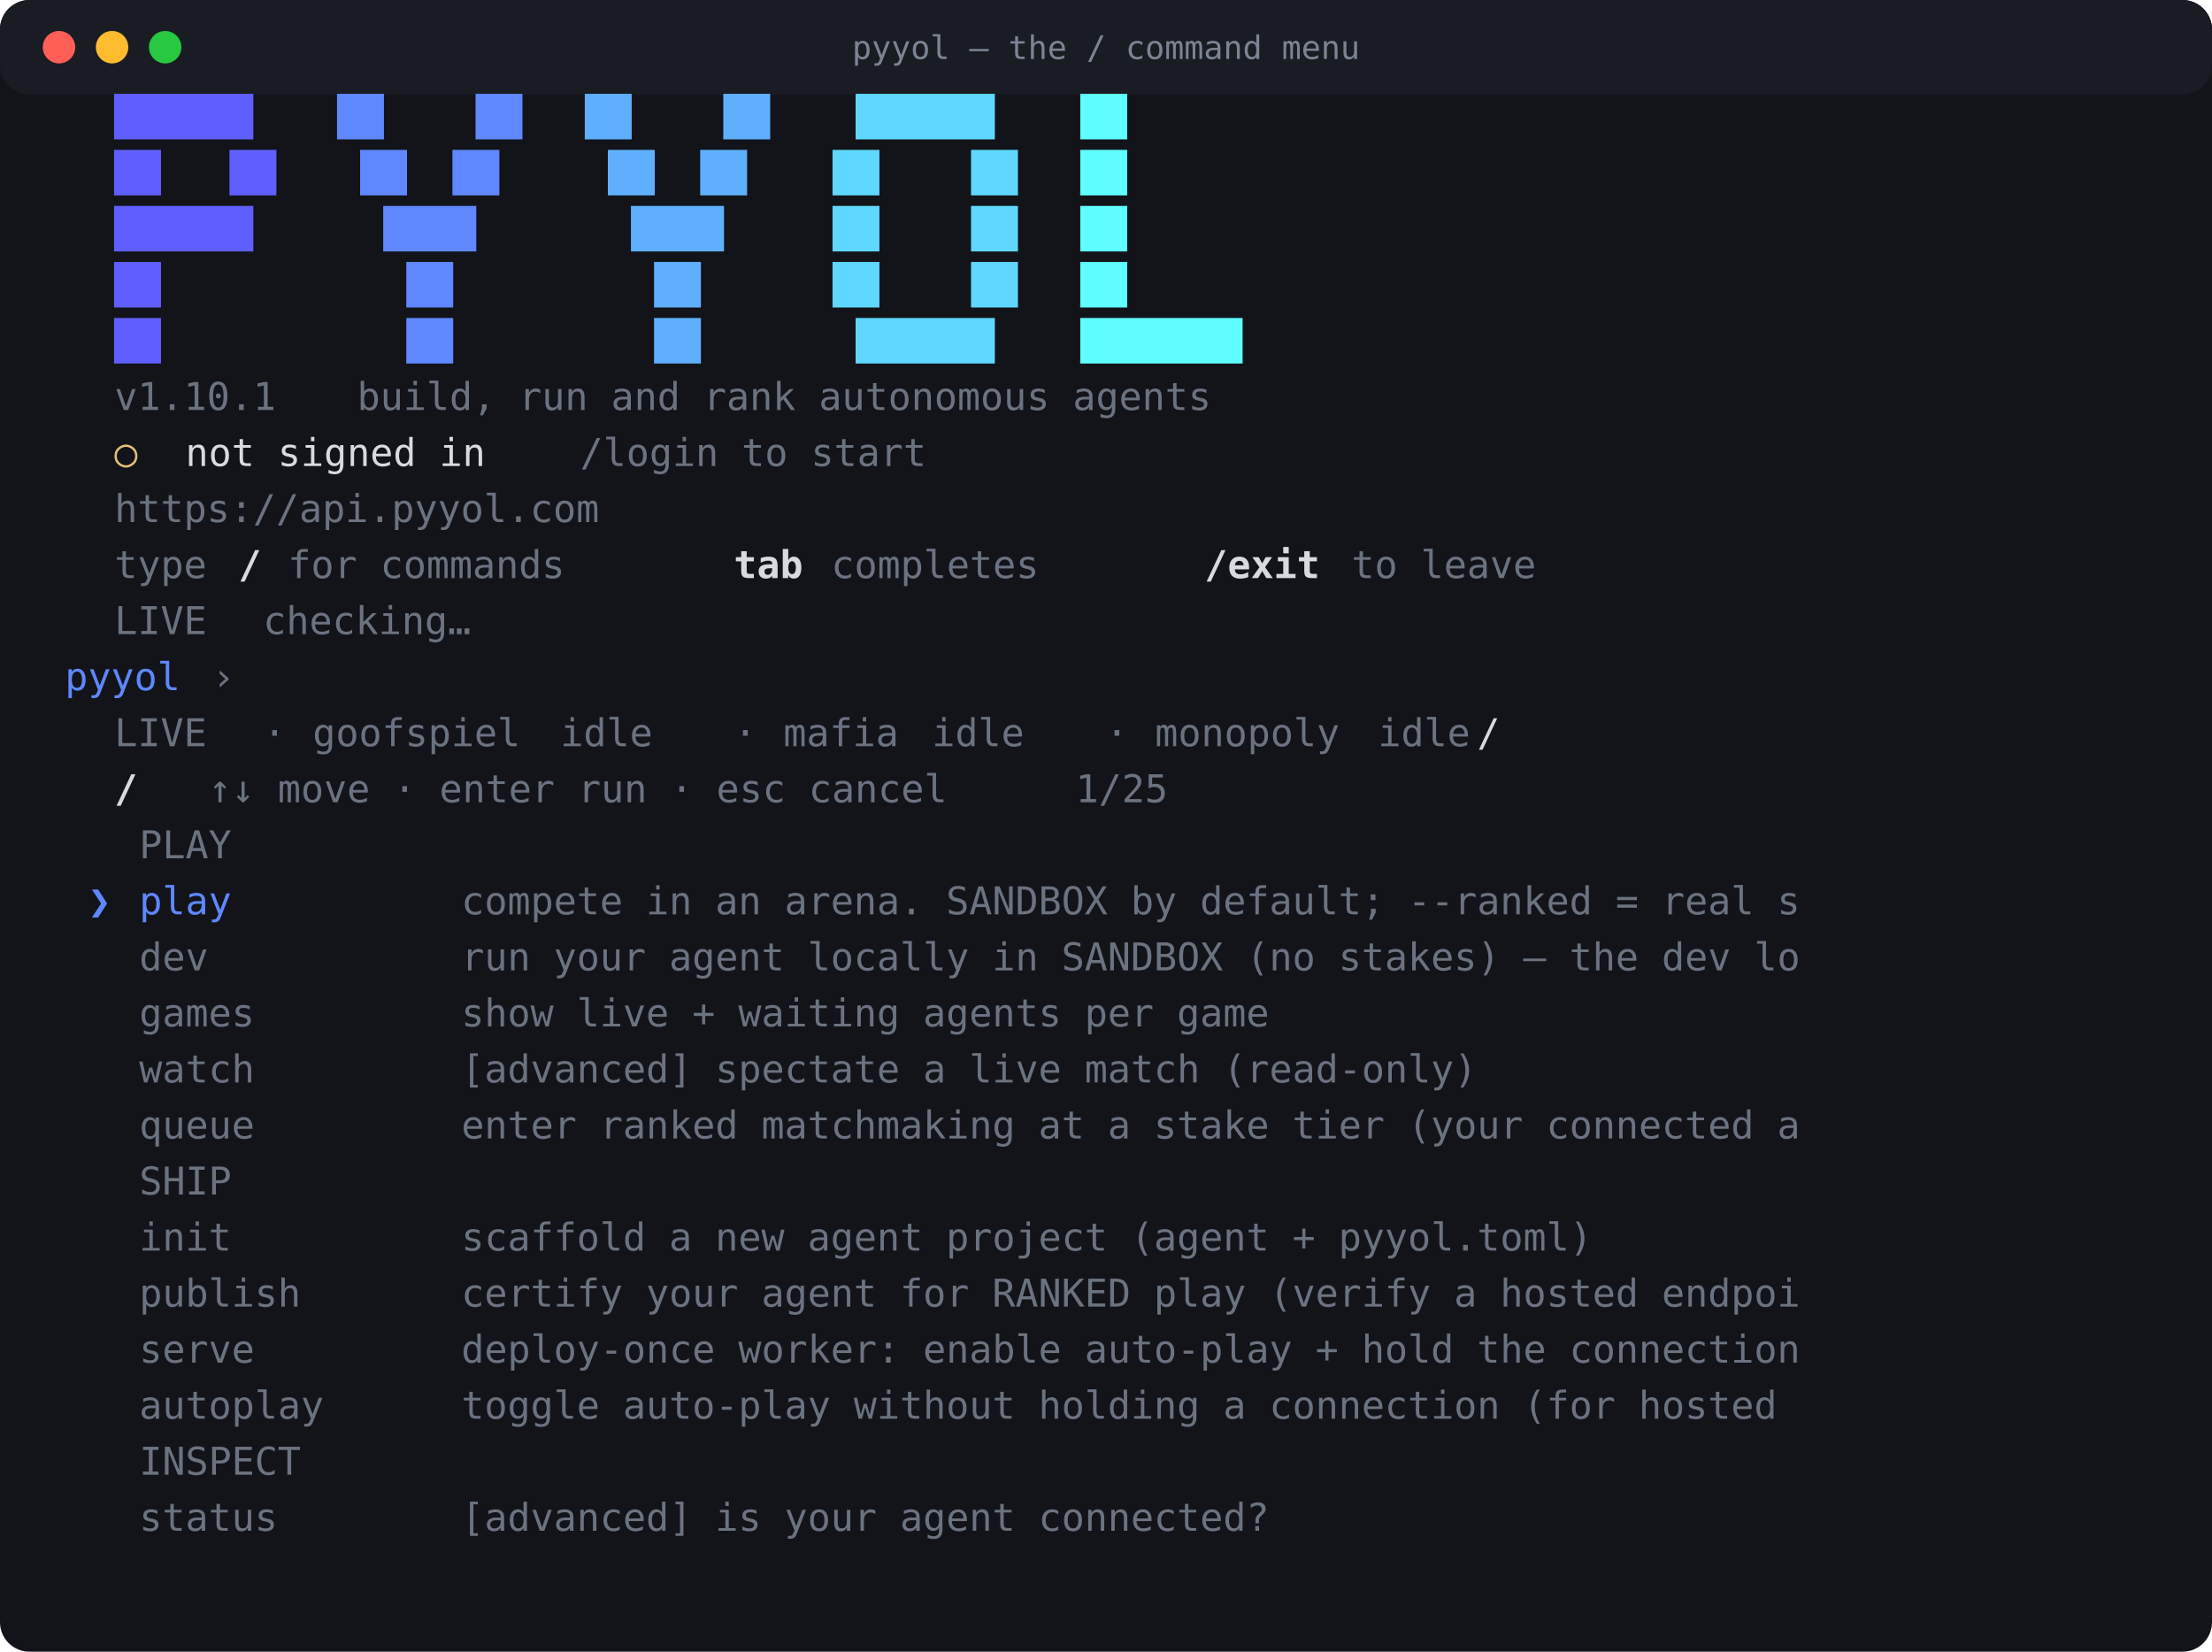
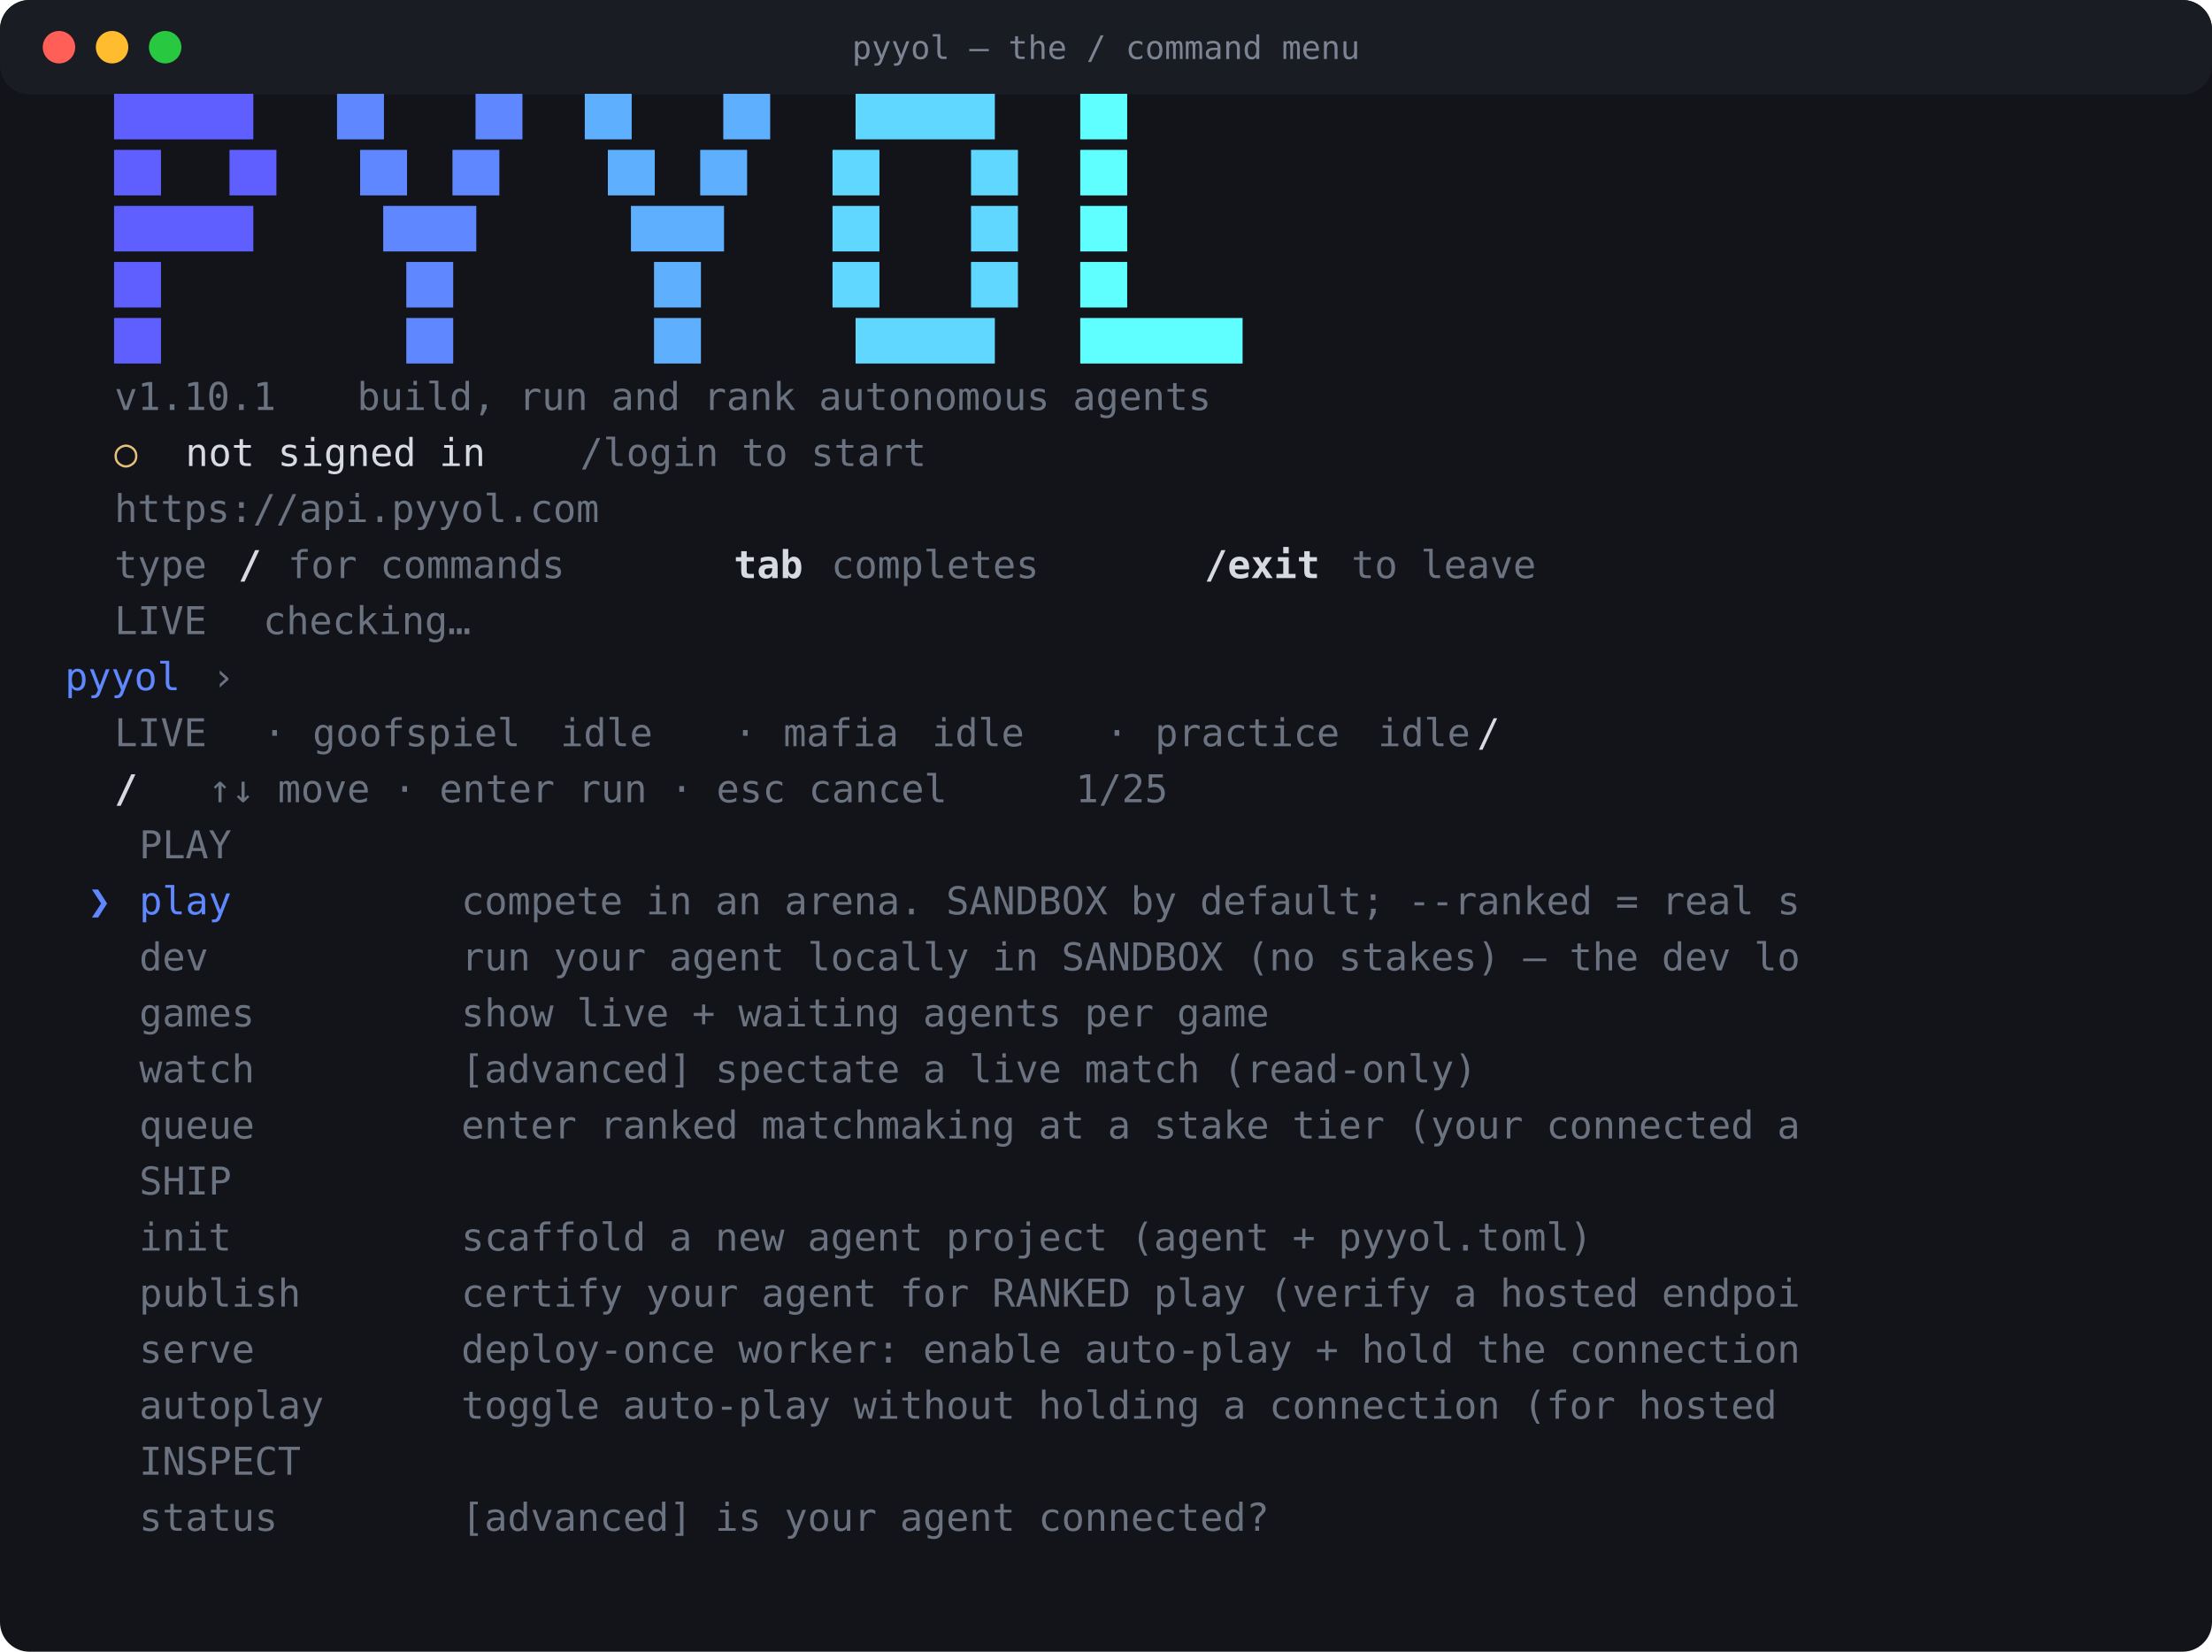
<svg xmlns="http://www.w3.org/2000/svg" width="750" height="560" viewBox="0 0 750 560" role="img" aria-label="pyyol — the / command menu">
  <rect width="750" height="560" rx="10" fill="#12141a" />
  <rect width="750" height="32" rx="10" fill="#191c23" />
  <circle cx="20" cy="16" r="5.5" fill="#ff5f57" />
  <circle cx="38" cy="16" r="5.5" fill="#febc2e" />
  <circle cx="56" cy="16" r="5.5" fill="#28c840" />
  <text x="375" y="20" fill="#7c8494" font-family="ui-monospace,SFMono-Regular,Menlo,monospace" font-size="11" text-anchor="middle">pyyol — the / command menu</text>
  <g font-family="ui-monospace,SFMono-Regular,Menlo,Consolas,monospace" font-size="13">
    <text x="22.0" y="44.0" fill="#d7dae0" xml:space="preserve">  </text>
    <text x="38.8" y="44.0" fill="#5f5fff" xml:space="preserve">██████ </text>
    <text x="97.6" y="44.0" fill="#d7dae0" xml:space="preserve">  </text>
    <text x="114.4" y="44.0" fill="#5f87ff" xml:space="preserve">██    ██</text>
    <text x="181.6" y="44.0" fill="#d7dae0" xml:space="preserve">  </text>
    <text x="198.4" y="44.0" fill="#5fafff" xml:space="preserve">██    ██</text>
    <text x="265.6" y="44.0" fill="#d7dae0" xml:space="preserve">  </text>
    <text x="282.4" y="44.0" fill="#5fd7ff" xml:space="preserve"> ██████ </text>
    <text x="349.6" y="44.0" fill="#d7dae0" xml:space="preserve">  </text>
    <text x="366.4" y="44.0" fill="#5fffff" xml:space="preserve">██     </text>
    <text x="22.0" y="63.0" fill="#d7dae0" xml:space="preserve">  </text>
    <text x="38.8" y="63.0" fill="#5f5fff" xml:space="preserve">██   ██</text>
    <text x="97.6" y="63.0" fill="#d7dae0" xml:space="preserve">  </text>
    <text x="114.4" y="63.0" fill="#5f87ff" xml:space="preserve"> ██  ██ </text>
    <text x="181.6" y="63.0" fill="#d7dae0" xml:space="preserve">  </text>
    <text x="198.4" y="63.0" fill="#5fafff" xml:space="preserve"> ██  ██ </text>
    <text x="265.6" y="63.0" fill="#d7dae0" xml:space="preserve">  </text>
    <text x="282.4" y="63.0" fill="#5fd7ff" xml:space="preserve">██    ██</text>
    <text x="349.6" y="63.0" fill="#d7dae0" xml:space="preserve">  </text>
    <text x="366.4" y="63.0" fill="#5fffff" xml:space="preserve">██     </text>
    <text x="22.0" y="82.0" fill="#d7dae0" xml:space="preserve">  </text>
    <text x="38.8" y="82.0" fill="#5f5fff" xml:space="preserve">██████ </text>
    <text x="97.6" y="82.0" fill="#d7dae0" xml:space="preserve">  </text>
    <text x="114.4" y="82.0" fill="#5f87ff" xml:space="preserve">  ████  </text>
    <text x="181.6" y="82.0" fill="#d7dae0" xml:space="preserve">  </text>
    <text x="198.4" y="82.0" fill="#5fafff" xml:space="preserve">  ████  </text>
    <text x="265.6" y="82.0" fill="#d7dae0" xml:space="preserve">  </text>
    <text x="282.4" y="82.0" fill="#5fd7ff" xml:space="preserve">██    ██</text>
    <text x="349.6" y="82.0" fill="#d7dae0" xml:space="preserve">  </text>
    <text x="366.4" y="82.0" fill="#5fffff" xml:space="preserve">██     </text>
    <text x="22.0" y="101.0" fill="#d7dae0" xml:space="preserve">  </text>
    <text x="38.8" y="101.0" fill="#5f5fff" xml:space="preserve">██     </text>
    <text x="97.6" y="101.0" fill="#d7dae0" xml:space="preserve">  </text>
    <text x="114.4" y="101.0" fill="#5f87ff" xml:space="preserve">   ██   </text>
    <text x="181.6" y="101.0" fill="#d7dae0" xml:space="preserve">  </text>
    <text x="198.4" y="101.0" fill="#5fafff" xml:space="preserve">   ██   </text>
    <text x="265.6" y="101.0" fill="#d7dae0" xml:space="preserve">  </text>
    <text x="282.4" y="101.0" fill="#5fd7ff" xml:space="preserve">██    ██</text>
    <text x="349.6" y="101.0" fill="#d7dae0" xml:space="preserve">  </text>
    <text x="366.4" y="101.0" fill="#5fffff" xml:space="preserve">██     </text>
    <text x="22.0" y="120.0" fill="#d7dae0" xml:space="preserve">  </text>
    <text x="38.8" y="120.0" fill="#5f5fff" xml:space="preserve">██     </text>
    <text x="97.6" y="120.0" fill="#d7dae0" xml:space="preserve">  </text>
    <text x="114.4" y="120.0" fill="#5f87ff" xml:space="preserve">   ██   </text>
    <text x="181.6" y="120.0" fill="#d7dae0" xml:space="preserve">  </text>
    <text x="198.4" y="120.0" fill="#5fafff" xml:space="preserve">   ██   </text>
    <text x="265.6" y="120.0" fill="#d7dae0" xml:space="preserve">  </text>
    <text x="282.4" y="120.0" fill="#5fd7ff" xml:space="preserve"> ██████ </text>
    <text x="349.6" y="120.0" fill="#d7dae0" xml:space="preserve">  </text>
    <text x="366.4" y="120.0" fill="#5fffff" xml:space="preserve">███████</text>
    <text x="22.0" y="139.0" fill="#d7dae0" xml:space="preserve">  </text>
    <text x="38.8" y="139.0" fill="#6b7280" xml:space="preserve">v1.10.1</text>
    <text x="97.6" y="139.0" fill="#6b7280" xml:space="preserve">   build, run and rank autonomous agents</text>
    <text x="22.0" y="158.0" fill="#d7dae0" xml:space="preserve">  </text>
    <text x="38.8" y="158.0" fill="#e5c07b" xml:space="preserve">○</text>
    <text x="47.2" y="158.0" fill="#d7dae0" xml:space="preserve">  not signed in</text>
    <text x="173.2" y="158.0" fill="#6b7280" xml:space="preserve">   /login to start</text>
    <text x="22.0" y="177.0" fill="#d7dae0" xml:space="preserve">  </text>
    <text x="38.8" y="177.0" fill="#6b7280" xml:space="preserve">https://api.pyyol.com</text>
    <text x="22.0" y="196.0" fill="#d7dae0" xml:space="preserve">  </text>
    <text x="38.8" y="196.0" fill="#6b7280" xml:space="preserve">type</text>
    <text x="72.4" y="196.0" fill="#d7dae0" xml:space="preserve"> </text>
    <text x="80.8" y="196.0" fill="#d7dae0" font-weight="600" xml:space="preserve">/</text>
    <text x="89.2" y="196.0" fill="#d7dae0" xml:space="preserve"> </text>
    <text x="97.6" y="196.0" fill="#6b7280" xml:space="preserve">for commands</text>
    <text x="198.4" y="196.0" fill="#6b7280" xml:space="preserve">      </text>
    <text x="248.8" y="196.0" fill="#d7dae0" font-weight="600" xml:space="preserve">tab</text>
    <text x="274.0" y="196.0" fill="#6b7280" xml:space="preserve"> completes</text>
    <text x="358.0" y="196.0" fill="#6b7280" xml:space="preserve">      </text>
    <text x="408.4" y="196.0" fill="#d7dae0" font-weight="600" xml:space="preserve">/exit</text>
    <text x="450.4" y="196.0" fill="#6b7280" xml:space="preserve"> to leave</text>
    <text x="22.0" y="215.0" fill="#d7dae0" xml:space="preserve">  </text>
    <text x="38.8" y="215.0" fill="#6b7280" xml:space="preserve">LIVE</text>
    <text x="72.4" y="215.0" fill="#d7dae0" xml:space="preserve">  </text>
    <text x="89.2" y="215.0" fill="#6b7280" xml:space="preserve">checking…</text>
    <text x="22.0" y="234.0" fill="#5f87ff" xml:space="preserve">pyyol</text>
    <text x="64.0" y="234.0" fill="#6b7280" xml:space="preserve"> › </text>
    <text x="22.0" y="253.0" fill="#d7dae0" xml:space="preserve">  </text>
    <text x="38.8" y="253.0" fill="#6b7280" xml:space="preserve">LIVE</text>
    <text x="72.4" y="253.0" fill="#d7dae0" xml:space="preserve">  </text>
    <text x="89.2" y="253.0" fill="#6b7280" xml:space="preserve">·</text>
    <text x="97.6" y="253.0" fill="#d7dae0" xml:space="preserve"> </text>
    <text x="106.0" y="253.0" fill="#6b7280" xml:space="preserve">goofspiel</text>
    <text x="181.6" y="253.0" fill="#d7dae0" xml:space="preserve"> </text>
    <text x="190.0" y="253.0" fill="#6b7280" xml:space="preserve">idle</text>
    <text x="223.6" y="253.0" fill="#6b7280" xml:space="preserve">   </text>
    <text x="248.8" y="253.0" fill="#6b7280" xml:space="preserve">·</text>
    <text x="257.2" y="253.0" fill="#d7dae0" xml:space="preserve"> </text>
    <text x="265.6" y="253.0" fill="#6b7280" xml:space="preserve">mafia</text>
    <text x="307.6" y="253.0" fill="#d7dae0" xml:space="preserve"> </text>
    <text x="316.0" y="253.0" fill="#6b7280" xml:space="preserve">idle</text>
    <text x="349.6" y="253.0" fill="#6b7280" xml:space="preserve">   </text>
    <text x="374.8" y="253.0" fill="#6b7280" xml:space="preserve">·</text>
    <text x="383.2" y="253.0" fill="#d7dae0" xml:space="preserve"> </text>
-     <text x="391.6" y="253.0" fill="#6b7280" xml:space="preserve">monopoly</text>
+     <text x="391.6" y="253.0" fill="#6b7280" xml:space="preserve">practice</text>
    <text x="458.8" y="253.0" fill="#d7dae0" xml:space="preserve"> </text>
    <text x="467.2" y="253.0" fill="#6b7280" xml:space="preserve">idle</text>
    <text x="500.8" y="253.0" fill="#d7dae0" xml:space="preserve">/</text>
    <text x="22.0" y="272.0" fill="#d7dae0" xml:space="preserve">  </text>
    <text x="38.8" y="272.0" fill="#d7dae0" font-weight="600" xml:space="preserve">/</text>
    <text x="47.2" y="272.0" fill="#6b7280" xml:space="preserve">   ↑↓ move · enter run · esc cancel</text>
    <text x="341.2" y="272.0" fill="#6b7280" xml:space="preserve">   1/25</text>
    <text x="22.0" y="291.0" fill="#d7dae0" xml:space="preserve">   </text>
    <text x="47.2" y="291.0" fill="#6b7280" xml:space="preserve">PLAY</text>
    <text x="22.0" y="310.0" fill="#5f87ff" xml:space="preserve"> ❯ </text>
    <text x="47.2" y="310.0" fill="#5f87ff" xml:space="preserve">play        </text>
    <text x="148.0" y="310.0" fill="#d7dae0" xml:space="preserve"> </text>
    <text x="156.4" y="310.0" fill="#6b7280" xml:space="preserve">compete in an arena. SANDBOX by default; --ranked = real s</text>
    <text x="22.0" y="329.0" fill="#d7dae0" xml:space="preserve">   </text>
    <text x="47.2" y="329.0" fill="#6b7280" xml:space="preserve">dev         </text>
    <text x="148.0" y="329.0" fill="#d7dae0" xml:space="preserve"> </text>
    <text x="156.4" y="329.0" fill="#6b7280" xml:space="preserve">run your agent locally in SANDBOX (no stakes) — the dev lo</text>
    <text x="22.0" y="348.0" fill="#d7dae0" xml:space="preserve">   </text>
    <text x="47.2" y="348.0" fill="#6b7280" xml:space="preserve">games       </text>
    <text x="148.0" y="348.0" fill="#d7dae0" xml:space="preserve"> </text>
    <text x="156.4" y="348.0" fill="#6b7280" xml:space="preserve">show live + waiting agents per game</text>
    <text x="22.0" y="367.0" fill="#d7dae0" xml:space="preserve">   </text>
    <text x="47.2" y="367.0" fill="#6b7280" xml:space="preserve">watch       </text>
    <text x="148.0" y="367.0" fill="#d7dae0" xml:space="preserve"> </text>
    <text x="156.4" y="367.0" fill="#6b7280" xml:space="preserve">[advanced] spectate a live match (read-only)</text>
    <text x="22.0" y="386.0" fill="#d7dae0" xml:space="preserve">   </text>
    <text x="47.2" y="386.0" fill="#6b7280" xml:space="preserve">queue       </text>
    <text x="148.0" y="386.0" fill="#d7dae0" xml:space="preserve"> </text>
    <text x="156.4" y="386.0" fill="#6b7280" xml:space="preserve">enter ranked matchmaking at a stake tier (your connected a</text>
    <text x="22.0" y="405.0" fill="#d7dae0" xml:space="preserve">   </text>
    <text x="47.2" y="405.0" fill="#6b7280" xml:space="preserve">SHIP</text>
    <text x="22.0" y="424.0" fill="#d7dae0" xml:space="preserve">   </text>
    <text x="47.2" y="424.0" fill="#6b7280" xml:space="preserve">init        </text>
    <text x="148.0" y="424.0" fill="#d7dae0" xml:space="preserve"> </text>
    <text x="156.4" y="424.0" fill="#6b7280" xml:space="preserve">scaffold a new agent project (agent + pyyol.toml)</text>
    <text x="22.0" y="443.0" fill="#d7dae0" xml:space="preserve">   </text>
    <text x="47.2" y="443.0" fill="#6b7280" xml:space="preserve">publish     </text>
    <text x="148.0" y="443.0" fill="#d7dae0" xml:space="preserve"> </text>
    <text x="156.4" y="443.0" fill="#6b7280" xml:space="preserve">certify your agent for RANKED play (verify a hosted endpoi</text>
    <text x="22.0" y="462.0" fill="#d7dae0" xml:space="preserve">   </text>
    <text x="47.2" y="462.0" fill="#6b7280" xml:space="preserve">serve       </text>
    <text x="148.0" y="462.0" fill="#d7dae0" xml:space="preserve"> </text>
    <text x="156.4" y="462.0" fill="#6b7280" xml:space="preserve">deploy-once worker: enable auto-play + hold the connection</text>
    <text x="22.0" y="481.0" fill="#d7dae0" xml:space="preserve">   </text>
    <text x="47.2" y="481.0" fill="#6b7280" xml:space="preserve">autoplay    </text>
    <text x="148.0" y="481.0" fill="#d7dae0" xml:space="preserve"> </text>
    <text x="156.4" y="481.0" fill="#6b7280" xml:space="preserve">toggle auto-play without holding a connection (for hosted </text>
    <text x="22.0" y="500.0" fill="#d7dae0" xml:space="preserve">   </text>
    <text x="47.2" y="500.0" fill="#6b7280" xml:space="preserve">INSPECT</text>
    <text x="22.0" y="519.0" fill="#d7dae0" xml:space="preserve">   </text>
    <text x="47.2" y="519.0" fill="#6b7280" xml:space="preserve">status      </text>
    <text x="148.0" y="519.0" fill="#d7dae0" xml:space="preserve"> </text>
    <text x="156.4" y="519.0" fill="#6b7280" xml:space="preserve">[advanced] is your agent connected?</text>
  </g>
</svg>
